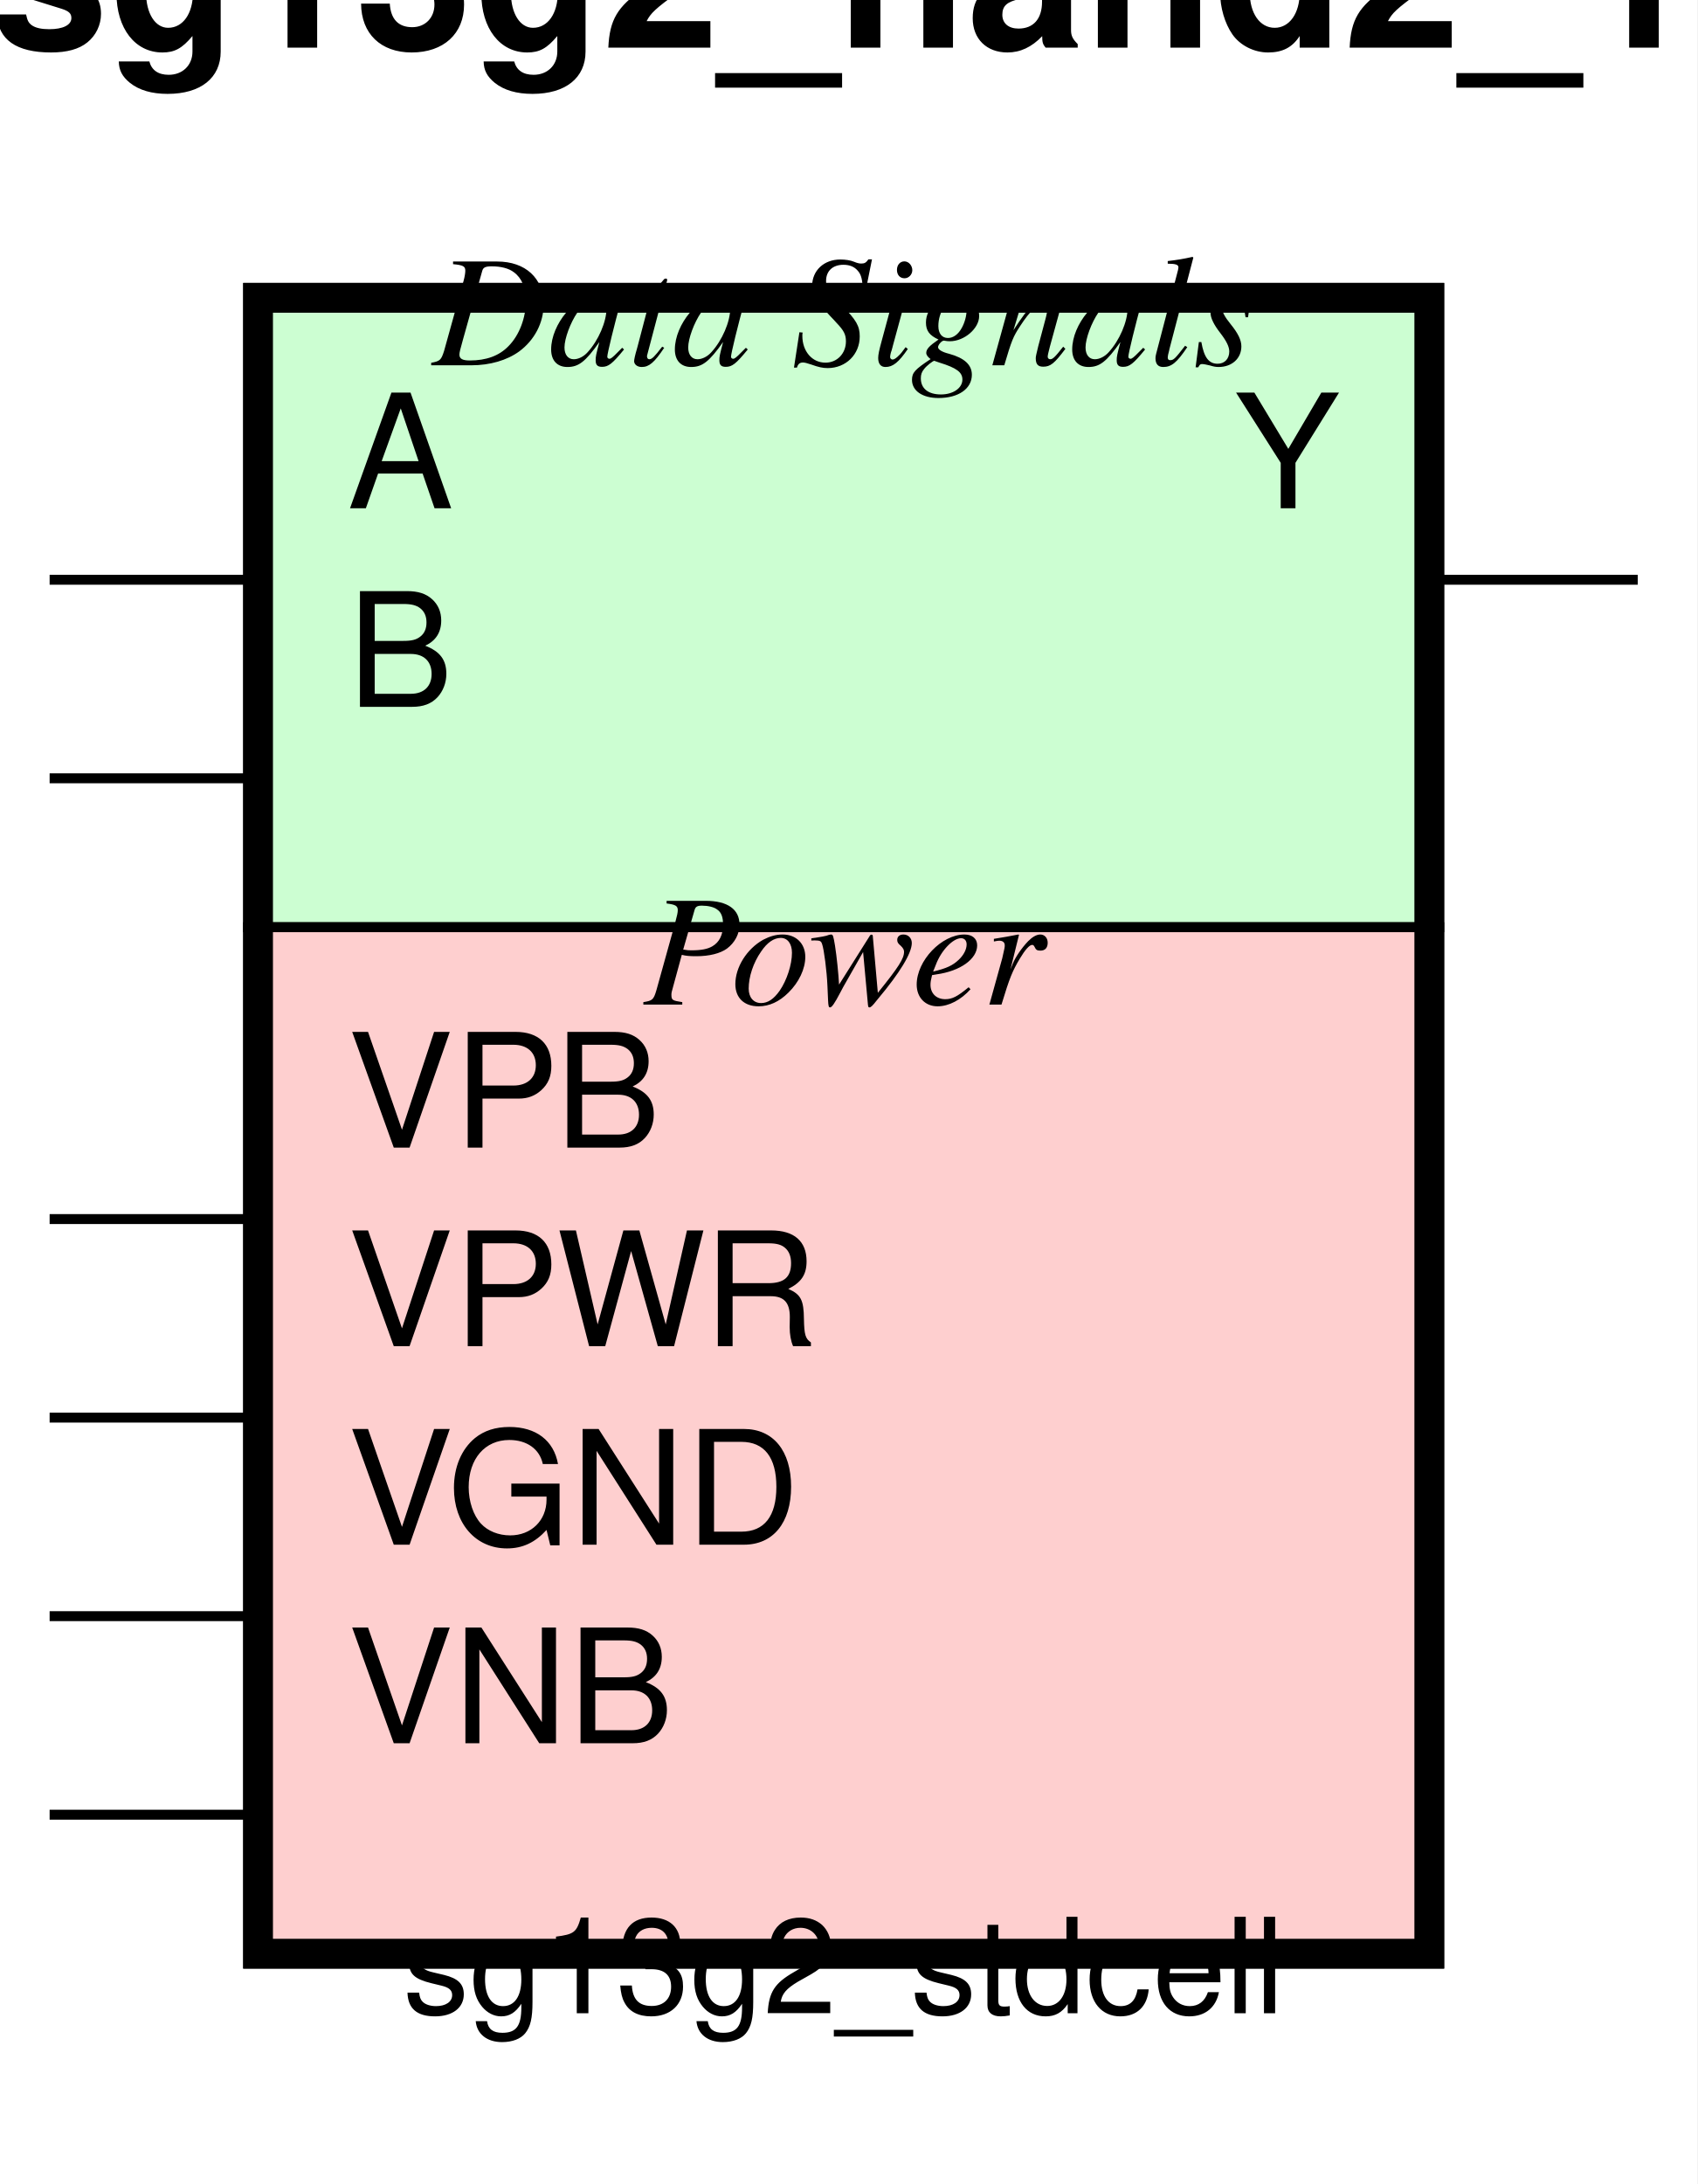
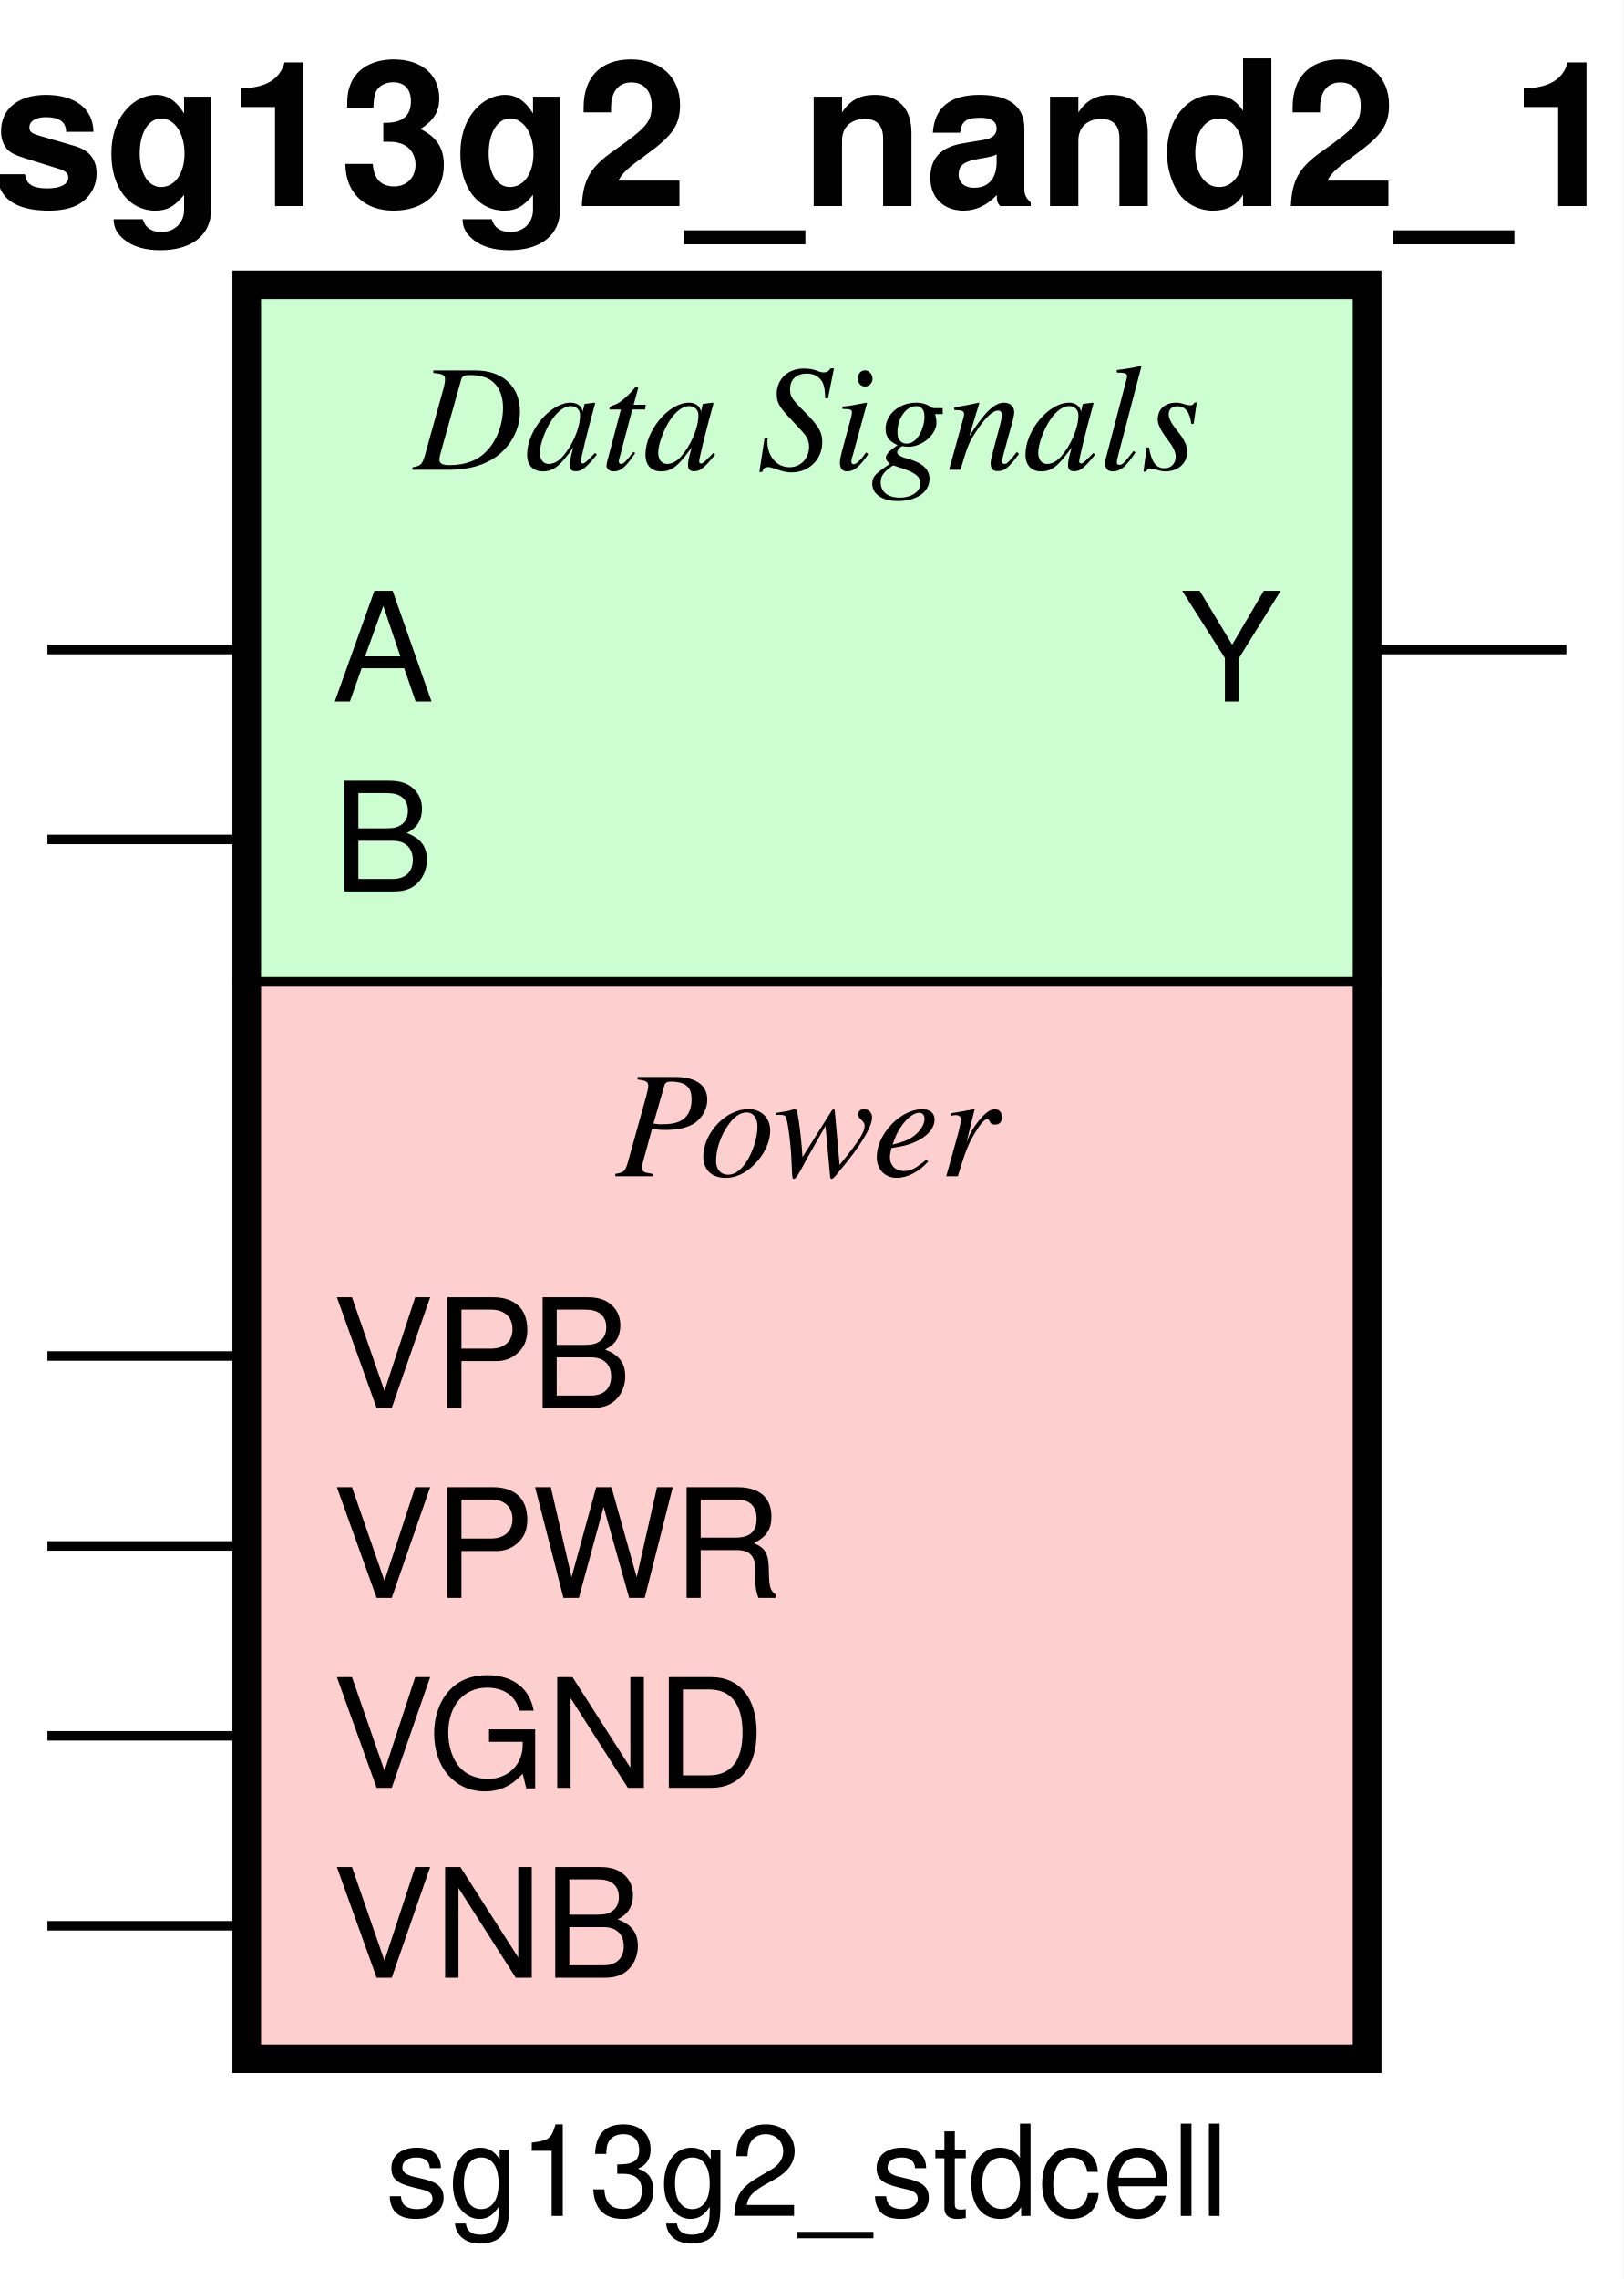
- <svg xmlns="http://www.w3.org/2000/svg" xml:space="preserve" width="171" height="220" viewBox="-25 -44 171.0 220.0" version="1.1">
+ <svg xmlns="http://www.w3.org/2000/svg" xml:space="preserve" width="171" height="240" viewBox="-25 -44 171.0 240.0" version="1.1">
  <style type="text/css">

.fnt1 {fill:#000000;
    font-family:Times; font-size:12pt; font-weight:normal; font-style:italic;}
.fnt2 {fill:#000000;
    font-family:Helvetica; font-size:12pt; font-weight:normal; font-style:normal;}
.fnt3 {fill:#000000;
    font-family:Helvetica; font-size:16pt; font-weight:bold; font-style:normal;}
.fnt4 {fill:#000000;
    font-family:Helvetica; font-size:10pt; font-weight:normal; font-style:normal;}
.label {fill:#000;
  text-anchor:middle;
  font-size:16pt; font-weight:bold; font-family:Sans;}
.link {fill: #0D47A1;}
.link:hover {fill: #0D47A1; text-decoration:underline;}
.link:visited {fill: #4A148C;}

</style>
  <defs>

</defs>
  <rect x="-25" y="-44" width="100%" height="100%" fill="white" />
  <g transform="translate(0,0)">
-     <rect x="0" y="-15.0" width="120.0" height="64.4" stroke="#000000" fill="#CCFED2" stroke-width="1" />
-     <text class="fnt1" x="60.0" y="0" text-anchor="middle" dy="-7.2">Data Signals</text>
-     <g transform="translate(0,14.4)">
+     <rect x="0" y="-15.0" width="120.0" height="74.4" stroke="#000000" fill="#CCFED2" stroke-width="1" />
+     <text class="fnt1" x="60.0" y="0" text-anchor="middle" dy="5.472">Data Signals</text>
+     <g transform="translate(0,24.4)">
      <line x1="-20" y1="0" x2="0" y2="0" stroke="#000000" fill="none" stroke-width="1" />
-       <text class="fnt2" x="10" y="0" text-anchor="normal" dy="-7.2">A</text>
+       <text class="fnt2" x="10" y="0" text-anchor="normal" dy="5.472">A</text>
    </g>
-     <g transform="translate(0,34.4)">
+     <g transform="translate(0,44.4)">
      <line x1="-20" y1="0" x2="0" y2="0" stroke="#000000" fill="none" stroke-width="1" />
-       <text class="fnt2" x="10" y="0" text-anchor="normal" dy="-7.2">B</text>
+       <text class="fnt2" x="10" y="0" text-anchor="normal" dy="5.472">B</text>
    </g>
-     <g transform="translate(120.0,14.4)">
+     <g transform="translate(120.0,24.4)">
      <line x1="20" y1="0" x2="0" y2="0" stroke="#000000" fill="none" stroke-width="1" />
-       <text class="fnt2" x="-10" y="0" text-anchor="end" dy="-7.2">Y</text>
+       <text class="fnt2" x="-10" y="0" text-anchor="end" dy="5.472">Y</text>
    </g>
  </g>
-   <g transform="translate(0,64.4)">
-     <rect x="0" y="-15.0" width="120.0" height="104.4" stroke="#000000" fill="#FECFCF" stroke-width="1" />
-     <text class="fnt1" x="60.0" y="0" text-anchor="middle" dy="-7.2">Power</text>
-     <g transform="translate(0,14.4)">
+   <g transform="translate(0,74.4)">
+     <rect x="0" y="-15.0" width="120.0" height="114.4" stroke="#000000" fill="#FECFCF" stroke-width="1" />
+     <text class="fnt1" x="60.0" y="0" text-anchor="middle" dy="5.472">Power</text>
+     <g transform="translate(0,24.4)">
      <line x1="-20" y1="0" x2="0" y2="0" stroke="#000000" fill="none" stroke-width="1" />
-       <text class="fnt2" x="10" y="0" text-anchor="normal" dy="-7.2">VPB</text>
+       <text class="fnt2" x="10" y="0" text-anchor="normal" dy="5.472">VPB</text>
    </g>
-     <g transform="translate(0,34.4)">
+     <g transform="translate(0,44.4)">
      <line x1="-20" y1="0" x2="0" y2="0" stroke="#000000" fill="none" stroke-width="1" />
-       <text class="fnt2" x="10" y="0" text-anchor="normal" dy="-7.2">VPWR</text>
+       <text class="fnt2" x="10" y="0" text-anchor="normal" dy="5.472">VPWR</text>
    </g>
-     <g transform="translate(0,54.4)">
+     <g transform="translate(0,64.4)">
      <line x1="-20" y1="0" x2="0" y2="0" stroke="#000000" fill="none" stroke-width="1" />
-       <text class="fnt2" x="10" y="0" text-anchor="normal" dy="-7.2">VGND</text>
+       <text class="fnt2" x="10" y="0" text-anchor="normal" dy="5.472">VGND</text>
    </g>
-     <g transform="translate(0,74.4)">
+     <g transform="translate(0,84.4)">
      <line x1="-20" y1="0" x2="0" y2="0" stroke="#000000" fill="none" stroke-width="1" />
-       <text class="fnt2" x="10" y="0" text-anchor="normal" dy="-7.2">VNB</text>
+       <text class="fnt2" x="10" y="0" text-anchor="normal" dy="5.472">VNB</text>
    </g>
  </g>
-   <rect x="1.0" y="-14.0" width="118.0" height="166.8" stroke="#000000" fill="none" stroke-width="3" />
-   <text class="fnt3" x="60.0" y="-24.0" text-anchor="middle" dy="-15.2">sg13g2_nand2_1</text>
-   <text class="fnt4" x="60.0" y="162.8" text-anchor="middle" dy="-4.0">sg13g2_stdcell</text>
+   <rect x="1.0" y="-14.0" width="118.0" height="186.8" stroke="#000000" fill="none" stroke-width="3" />
+   <text class="fnt3" x="60.0" y="-24.0" text-anchor="middle" dy="1.696">sg13g2_nand2_1</text>
+   <text class="fnt4" x="60.0" y="182.8" text-anchor="middle" dy="6.56">sg13g2_stdcell</text>
</svg>
